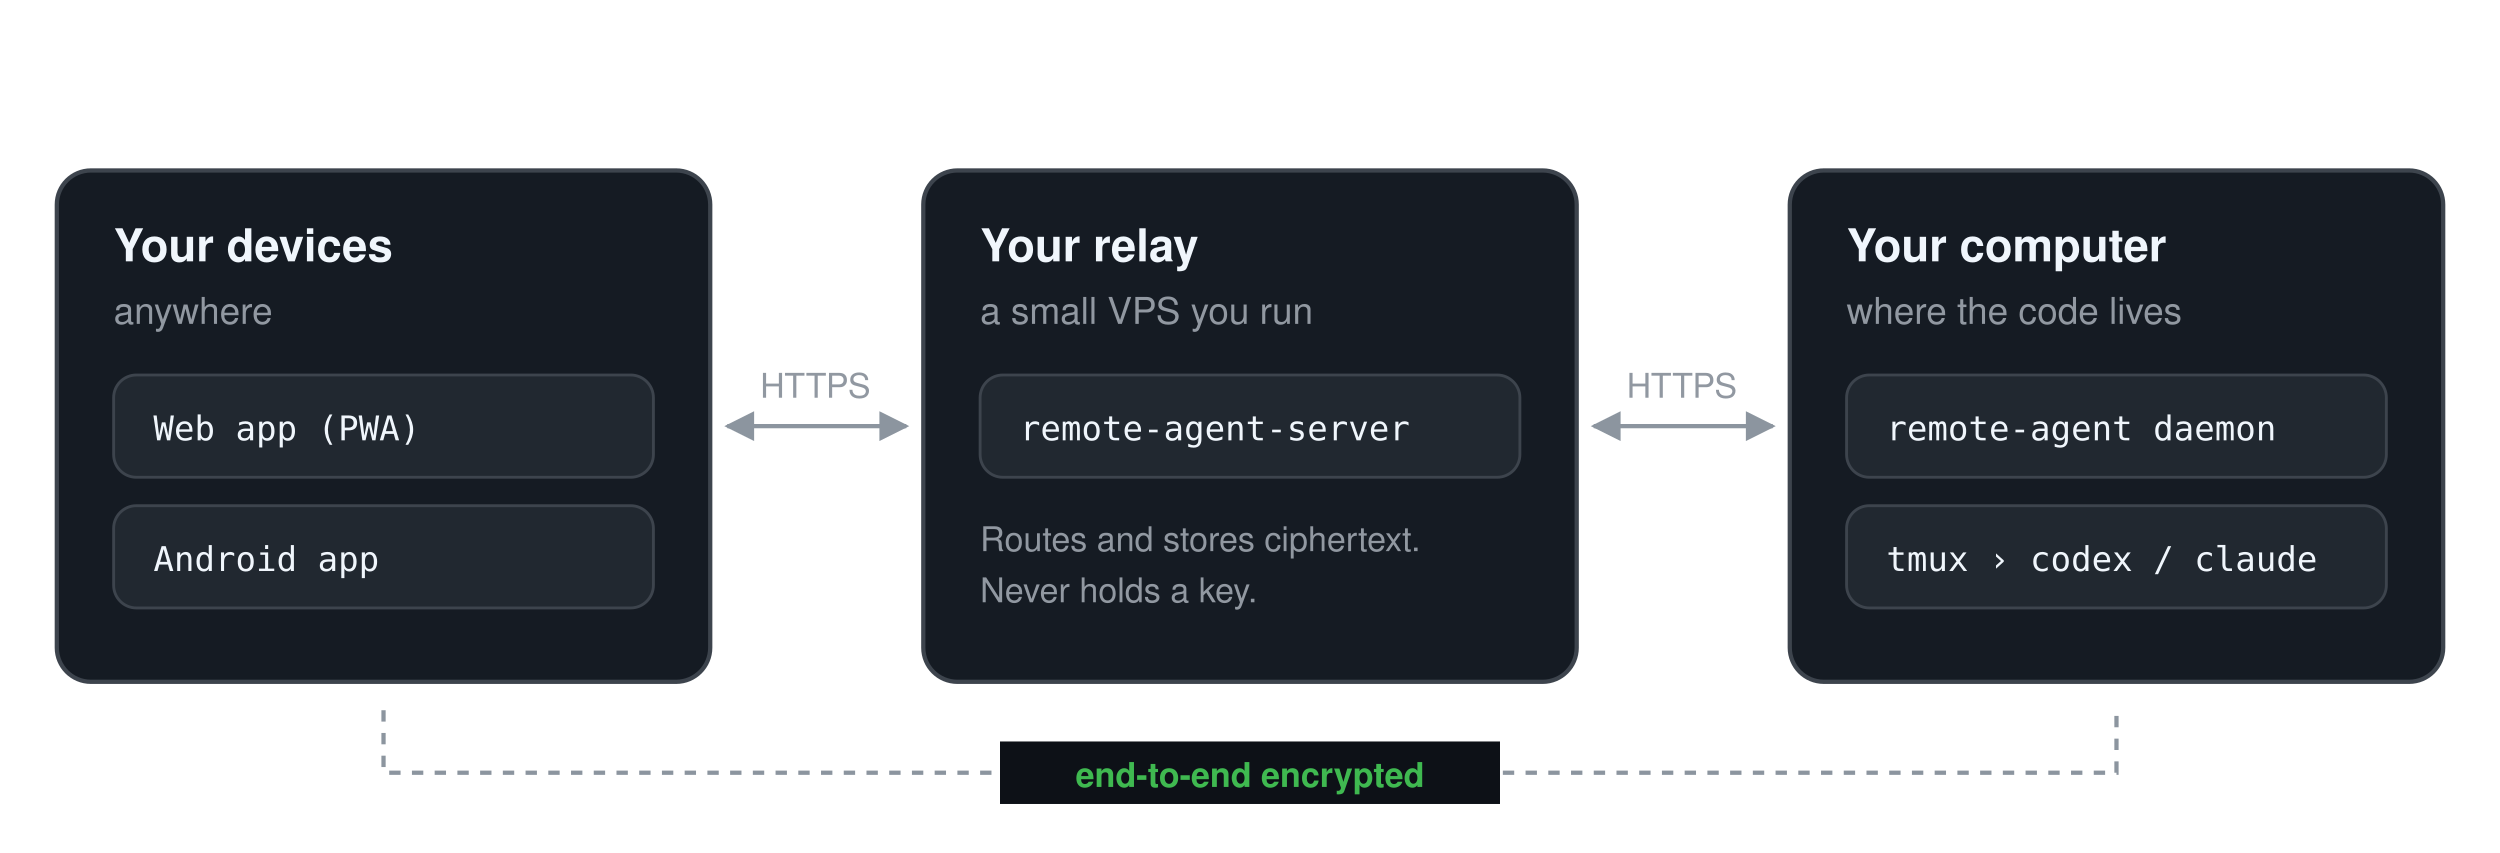
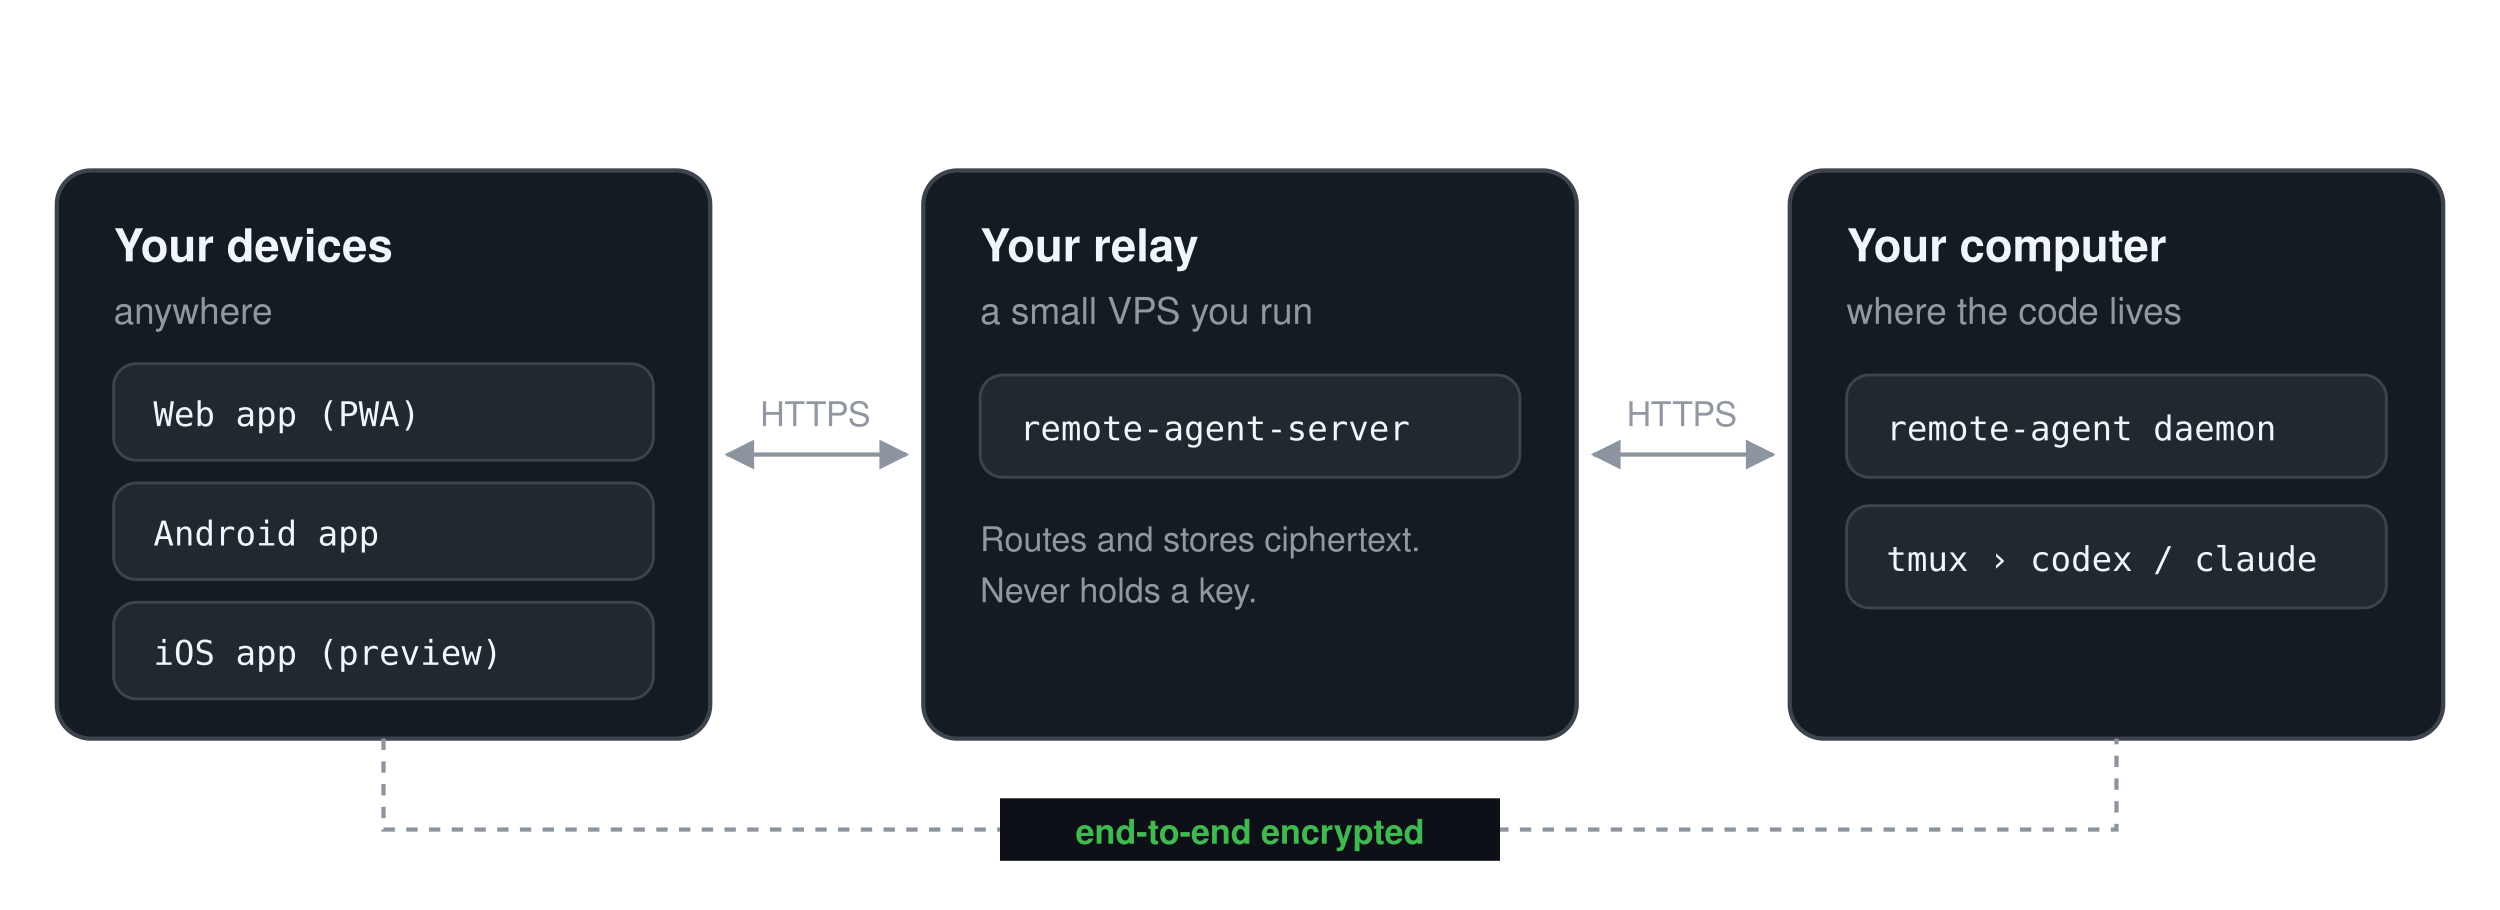
- <svg xmlns="http://www.w3.org/2000/svg" viewBox="0 0 880 300" width="880" height="300" role="img" aria-label="Your devices talk to your computer through a relay that only sees ciphertext">
+ <svg xmlns="http://www.w3.org/2000/svg" viewBox="0 0 880 320" width="880" height="320" role="img" aria-label="Your devices talk to your computer through a relay that only sees ciphertext">
  <style>
    text { font-family: -apple-system, BlinkMacSystemFont, "Segoe UI", Helvetica, Arial, sans-serif; fill: #f0f6fc; }
    .box { fill: #151b23; stroke: #3d444d; stroke-width: 1.5; }
    .title { font-size: 16px; font-weight: 600; }
    .sub { font-size: 13px; fill: #9198a1; }
    .tag { font-size: 12px; fill: #9198a1; }
    .line { stroke: #8c959f; stroke-width: 1.5; fill: none; }
    .lock { font-size: 12px; font-weight: 600; fill: #3fb950; }
    .inner { fill: #212830; stroke: #3d444d; stroke-width: 1; }
    .mono { font-family: ui-monospace, SFMono-Regular, Menlo, Consolas, monospace; font-size: 12px; }
  </style>
  <defs>
    <marker id="a" viewBox="0 0 10 10" refX="9" refY="5" markerWidth="7" markerHeight="7" orient="auto-start-reverse">
      <path d="M0 0L10 5L0 10z" fill="#8c959f" />
    </marker>
  </defs>
-   <rect class="box" x="20" y="60" width="230" height="180" rx="12" />
+   <rect class="box" x="20" y="60" width="230" height="200" rx="12" />
  <text class="title" x="40" y="92">Your devices</text>
  <text class="sub" x="40" y="114">anywhere</text>
-   <rect class="inner" x="40" y="132" width="190" height="36" rx="8" />
-   <text class="mono" x="54" y="155">Web app (PWA)</text>
-   <rect class="inner" x="40" y="178" width="190" height="36" rx="8" />
-   <text class="mono" x="54" y="201">Android app</text>
-   <rect class="box" x="325" y="60" width="230" height="180" rx="12" />
+   <rect class="inner" x="40" y="128" width="190" height="34" rx="8" />
+   <text class="mono" x="54" y="150">Web app (PWA)</text>
+   <rect class="inner" x="40" y="170" width="190" height="34" rx="8" />
+   <text class="mono" x="54" y="192">Android app</text>
+   <rect class="inner" x="40" y="212" width="190" height="34" rx="8" />
+   <text class="mono" x="54" y="234">iOS app (preview)</text>
+   <rect class="box" x="325" y="60" width="230" height="200" rx="12" />
  <text class="title" x="345" y="92">Your relay</text>
  <text class="sub" x="345" y="114">a small VPS you run</text>
  <rect class="inner" x="345" y="132" width="190" height="36" rx="8" />
  <text class="mono" x="359" y="155">remote-agent-server</text>
  <text class="tag" x="345" y="194">Routes and stores ciphertext.</text>
  <text class="tag" x="345" y="212">Never holds a key.</text>
-   <rect class="box" x="630" y="60" width="230" height="180" rx="12" />
+   <rect class="box" x="630" y="60" width="230" height="200" rx="12" />
  <text class="title" x="650" y="92">Your computer</text>
  <text class="sub" x="650" y="114">where the code lives</text>
  <rect class="inner" x="650" y="132" width="190" height="36" rx="8" />
  <text class="mono" x="664" y="155">remote-agent daemon</text>
  <rect class="inner" x="650" y="178" width="190" height="36" rx="8" />
  <text class="mono" x="664" y="201">tmux › codex / claude</text>
-   <path class="line" d="M256 150H319" marker-start="url(#a)" marker-end="url(#a)" />
-   <path class="line" d="M561 150H624" marker-start="url(#a)" marker-end="url(#a)" />
-   <path class="line" d="M135 250V272H745V250" stroke-dasharray="4 4" />
-   <rect x="352" y="261" width="176" height="22" fill="#0d1117" stroke="none" class="pill" />
-   <text class="lock" x="440" y="277" text-anchor="middle">end-to-end encrypted</text>
-   <text class="tag" x="287" y="140" text-anchor="middle">HTTPS</text>
-   <text class="tag" x="592" y="140" text-anchor="middle">HTTPS</text>
+   <path class="line" d="M256 160H319" marker-start="url(#a)" marker-end="url(#a)" />
+   <path class="line" d="M561 160H624" marker-start="url(#a)" marker-end="url(#a)" />
+   <path class="line" d="M135 260V292H745V260" stroke-dasharray="4 4" />
+   <rect x="352" y="281" width="176" height="22" fill="#0d1117" stroke="none" class="pill" />
+   <text class="lock" x="440" y="297" text-anchor="middle">end-to-end encrypted</text>
+   <text class="tag" x="287" y="150" text-anchor="middle">HTTPS</text>
+   <text class="tag" x="592" y="150" text-anchor="middle">HTTPS</text>
</svg>
